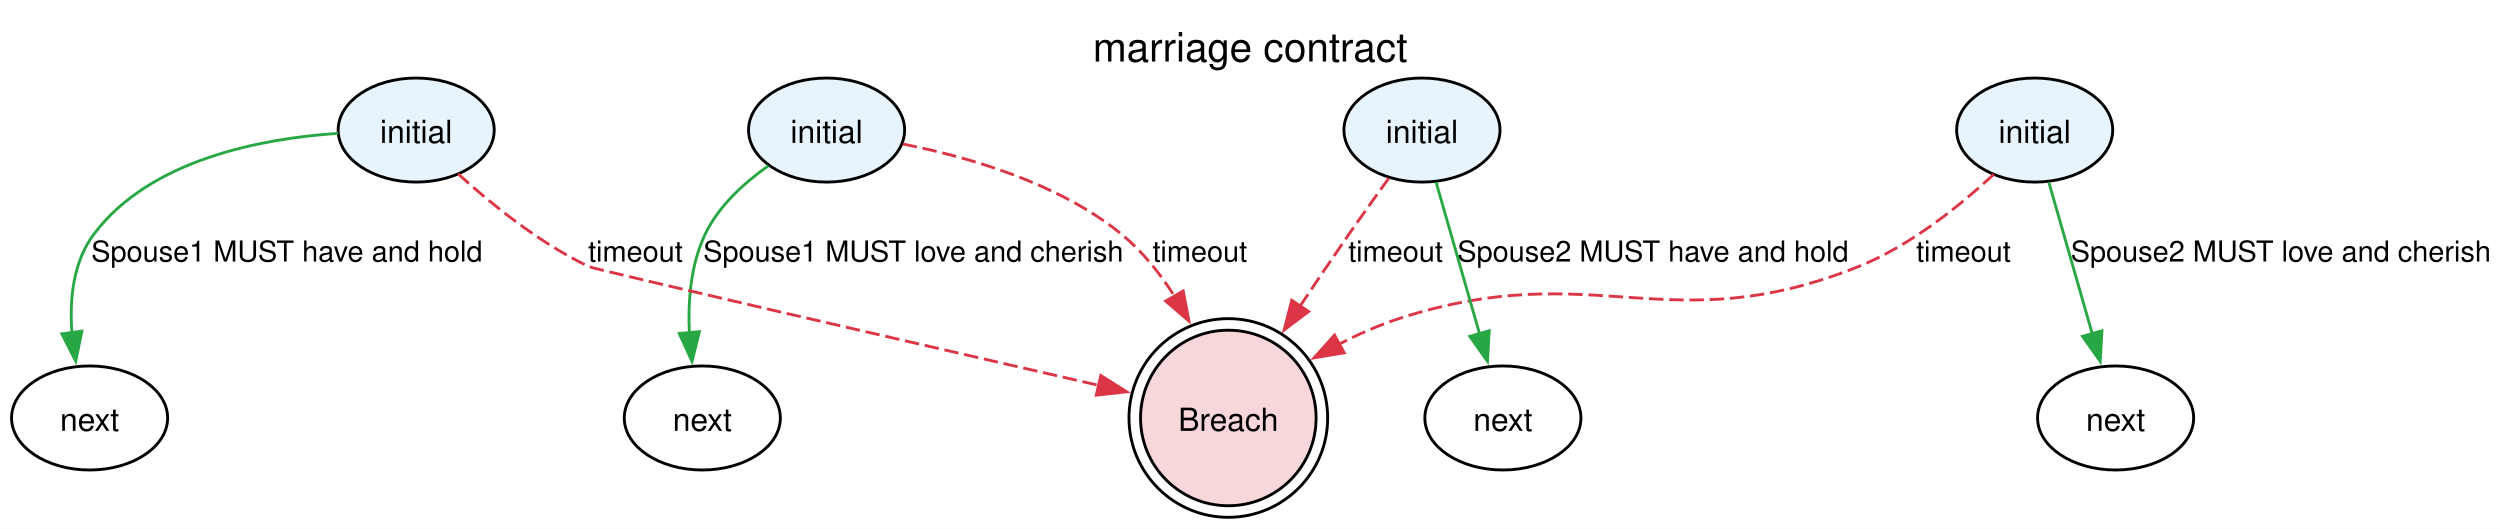
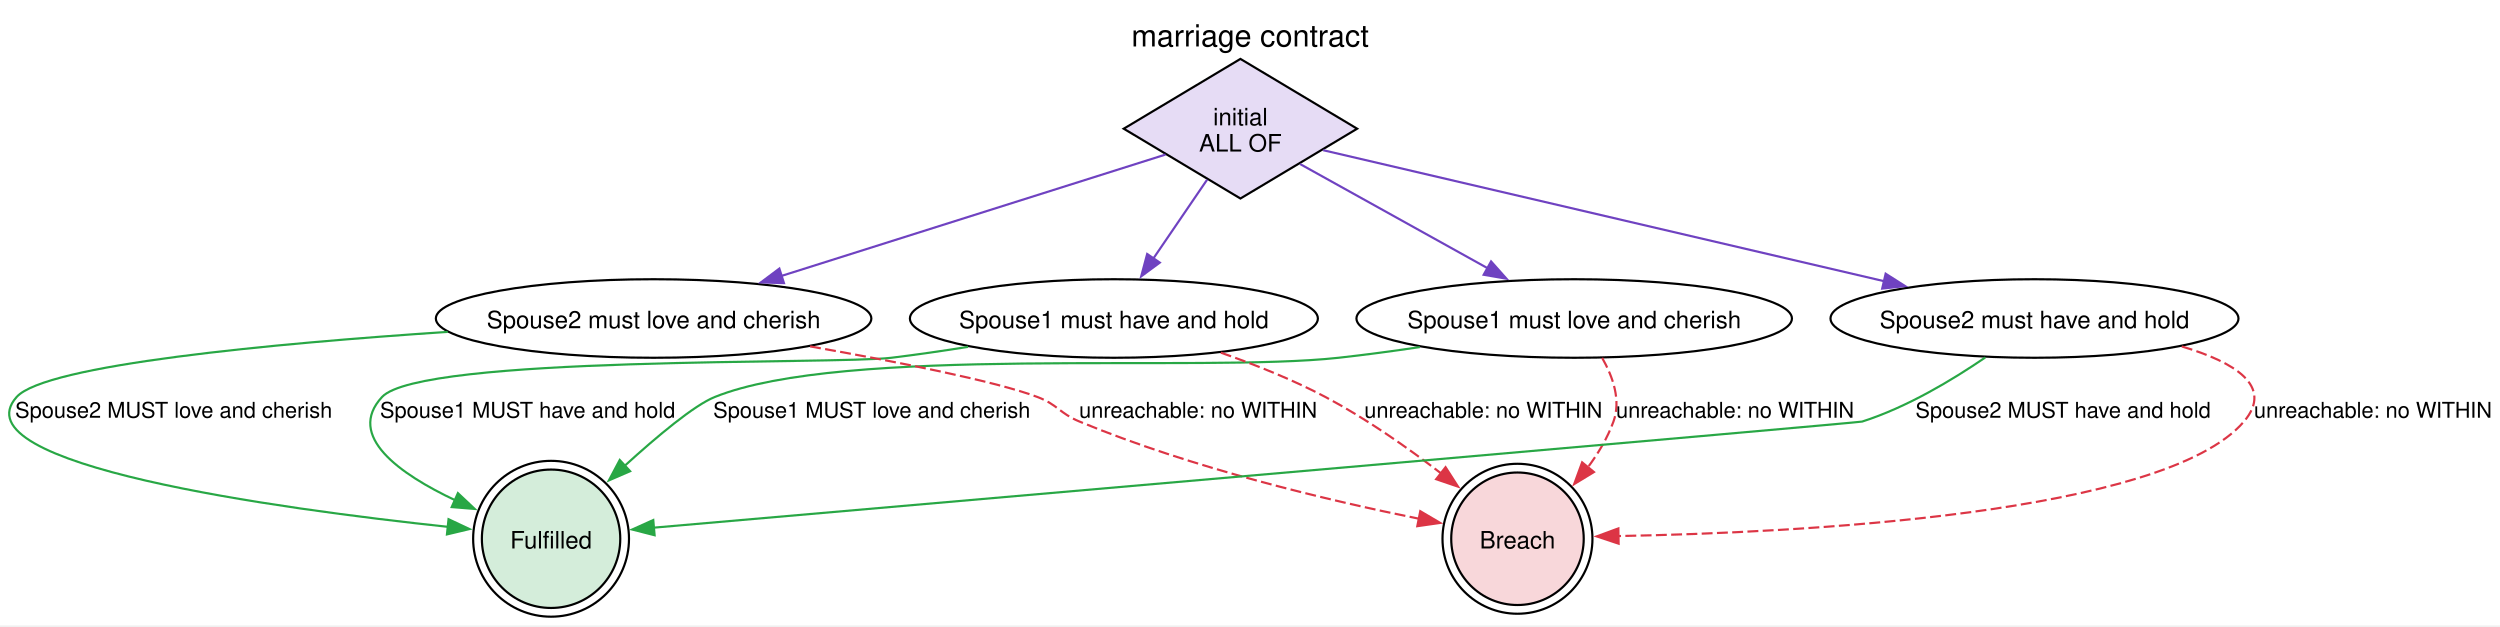
- <svg xmlns="http://www.w3.org/2000/svg" width="865pt" height="183pt" viewBox="0.00 0.00 865.00 183.00">
-   <g id="graph0" class="graph" transform="scale(1 1) rotate(0) translate(4 178.99)">
-     <polygon fill="white" stroke="none" points="-4,4 -4,-178.99 861.16,-178.99 861.16,4 -4,4" />
-     <text xml:space="preserve" text-anchor="middle" x="428.58" y="-157.69" font-family="Helvetica,sans-Serif" font-size="14.00">marriage contract</text>
+ <svg xmlns="http://www.w3.org/2000/svg" width="1146pt" height="287pt" viewBox="0.00 0.00 1146.00 287.00">
+   <g id="graph0" class="graph" transform="scale(1 1) rotate(0) translate(4 282.69)">
+     <polygon fill="white" stroke="none" points="-4,4 -4,-282.69 1142.14,-282.69 1142.14,4 -4,4" />
+     <text xml:space="preserve" text-anchor="middle" x="569.07" y="-261.39" font-family="Helvetica,sans-Serif" font-size="14.00">marriage contract</text>
    <g id="node1" class="node">
-       <ellipse fill="#e8f4fd" stroke="black" cx="282" cy="-133.99" rx="27" ry="18" />
-       <text xml:space="preserve" text-anchor="middle" x="282" y="-129.54" font-family="Helvetica,sans-Serif" font-size="11.00">initial</text>
+       <polygon fill="#e6dcf5" stroke="black" points="564.61,-255.69 511.11,-223.69 564.61,-191.69 618.11,-223.69 564.61,-255.69" />
+       <text xml:space="preserve" text-anchor="middle" x="564.61" y="-225.24" font-family="Helvetica,sans-Serif" font-size="11.00">initial</text>
+       <text xml:space="preserve" text-anchor="middle" x="564.61" y="-213.24" font-family="Helvetica,sans-Serif" font-size="11.00">ALL OF</text>
    </g>
    <g id="node2" class="node">
-       <ellipse fill="#ffffff" stroke="black" cx="239" cy="-34.37" rx="27" ry="18" />
-       <text xml:space="preserve" text-anchor="middle" x="239" y="-29.92" font-family="Helvetica,sans-Serif" font-size="11.00">next</text>
+       <ellipse fill="#ffffff" stroke="black" cx="717.61" cy="-136.69" rx="99.82" ry="18" />
+       <text xml:space="preserve" text-anchor="middle" x="717.61" y="-132.24" font-family="Helvetica,sans-Serif" font-size="11.00">Spouse1 must love and cherish</text>
    </g>
    <g id="edge1" class="edge">
-       <path fill="none" stroke="#28a745" d="M261.88,-121.64C253.51,-115.76 244.67,-107.75 240,-97.99 235.01,-87.54 233.99,-74.95 234.51,-63.81" />
-       <polygon fill="#28a745" stroke="#28a745" points="237.99,-64.24 235.43,-53.96 231.02,-63.6 237.99,-64.24" />
-       <text xml:space="preserve" text-anchor="middle" x="312" y="-88.49" font-family="Helvetica,sans-Serif" font-size="10.00">Spouse1 MUST love and cherish</text>
+       <path fill="none" stroke="#6f42c1" d="M591.96,-207.49C615.89,-194.2 650.95,-174.72 677.96,-159.72" />
+       <polygon fill="#6f42c1" stroke="#6f42c1" points="679.51,-162.86 686.56,-154.94 676.11,-156.74 679.51,-162.86" />
+     </g>
+     <g id="node5" class="node">
+       <ellipse fill="#ffffff" stroke="black" cx="506.61" cy="-136.69" rx="93.51" ry="18" />
+       <text xml:space="preserve" text-anchor="middle" x="506.61" y="-132.24" font-family="Helvetica,sans-Serif" font-size="11.00">Spouse1 must have and hold</text>
+     </g>
+     <g id="edge2" class="edge">
+       <path fill="none" stroke="#6f42c1" d="M549.37,-200.36C541.77,-189.21 532.52,-175.66 524.57,-164.01" />
+       <polygon fill="#6f42c1" stroke="#6f42c1" points="527.65,-162.31 519.12,-156.02 521.86,-166.26 527.65,-162.31" />
+     </g>
+     <g id="node6" class="node">
+       <ellipse fill="#ffffff" stroke="black" cx="295.61" cy="-136.69" rx="99.82" ry="18" />
+       <text xml:space="preserve" text-anchor="middle" x="295.61" y="-132.24" font-family="Helvetica,sans-Serif" font-size="11.00">Spouse2 must love and cherish</text>
+     </g>
+     <g id="edge3" class="edge">
+       <path fill="none" stroke="#6f42c1" d="M530.27,-211.84C485.88,-197.81 407.9,-173.17 354.1,-156.17" />
+       <polygon fill="#6f42c1" stroke="#6f42c1" points="355.37,-152.91 344.78,-153.23 353.26,-159.58 355.37,-152.91" />
+     </g>
+     <g id="node7" class="node">
+       <ellipse fill="#ffffff" stroke="black" cx="928.61" cy="-136.69" rx="93.51" ry="18" />
+       <text xml:space="preserve" text-anchor="middle" x="928.61" y="-132.24" font-family="Helvetica,sans-Serif" font-size="11.00">Spouse2 must have and hold</text>
+     </g>
+     <g id="edge4" class="edge">
+       <path fill="none" stroke="#6f42c1" d="M602.53,-213.84C663.36,-199.63 783.63,-171.55 859.88,-153.74" />
+       <polygon fill="#6f42c1" stroke="#6f42c1" points="860.38,-157.22 869.32,-151.54 858.79,-150.4 860.38,-157.22" />
    </g>
    <g id="node3" class="node">
-       <ellipse fill="#f8d7da" stroke="black" cx="421" cy="-34.37" rx="30.37" ry="30.37" />
-       <ellipse fill="none" stroke="black" cx="421" cy="-34.37" rx="34.37" ry="34.37" />
-       <text xml:space="preserve" text-anchor="middle" x="421" y="-29.92" font-family="Helvetica,sans-Serif" font-size="11.00">Breach</text>
+       <ellipse fill="#d4edda" stroke="black" cx="248.61" cy="-35.72" rx="31.72" ry="31.72" />
+       <ellipse fill="none" stroke="black" cx="248.61" cy="-35.72" rx="35.72" ry="35.72" />
+       <text xml:space="preserve" text-anchor="middle" x="248.61" y="-31.27" font-family="Helvetica,sans-Serif" font-size="11.00">Fulfilled</text>
    </g>
-     <g id="edge2" class="edge">
-       <path fill="none" stroke="#dc3545" stroke-dasharray="5,2" d="M308.34,-129.16C330.54,-124.81 362.09,-115.85 384,-97.99 391.24,-92.09 397.38,-84.37 402.46,-76.38" />
-       <polygon fill="#dc3545" stroke="#dc3545" points="405.38,-78.32 407.37,-67.91 399.32,-74.81 405.38,-78.32" />
-       <text xml:space="preserve" text-anchor="middle" x="411.15" y="-88.49" font-family="Helvetica,sans-Serif" font-size="10.00">timeout</text>
+     <g id="edge5" class="edge">
+       <path fill="none" stroke="#28a745" d="M646.86,-123.59C634.47,-121.74 621.68,-120.02 609.61,-118.69 546.31,-111.73 382.64,-124.58 323.61,-100.69 314.24,-96.9 297.55,-82.99 282.29,-69.1" />
+       <polygon fill="#28a745" stroke="#28a745" points="284.84,-66.7 275.12,-62.48 280.09,-71.84 284.84,-66.7" />
+       <text xml:space="preserve" text-anchor="middle" x="395.61" y="-91.19" font-family="Helvetica,sans-Serif" font-size="10.00">Spouse1 MUST love and cherish</text>
    </g>
    <g id="node4" class="node">
-       <ellipse fill="#e8f4fd" stroke="black" cx="140" cy="-133.99" rx="27" ry="18" />
-       <text xml:space="preserve" text-anchor="middle" x="140" y="-129.54" font-family="Helvetica,sans-Serif" font-size="11.00">initial</text>
-     </g>
-     <g id="edge3" class="edge">
-       <path fill="none" stroke="#dc3545" stroke-dasharray="5,2" d="M154.5,-118.83C165.91,-108.46 182.69,-94.84 199.75,-86.74 201.77,-85.78 312.26,-60.33 376.31,-45.62" />
-       <polygon fill="#dc3545" stroke="#dc3545" points="376.87,-49.08 385.83,-43.43 375.31,-42.26 376.87,-49.08" />
-       <text xml:space="preserve" text-anchor="middle" x="215.88" y="-88.49" font-family="Helvetica,sans-Serif" font-size="10.00">timeout</text>
-     </g>
-     <g id="node5" class="node">
-       <ellipse fill="#ffffff" stroke="black" cx="27" cy="-34.37" rx="27" ry="18" />
-       <text xml:space="preserve" text-anchor="middle" x="27" y="-29.92" font-family="Helvetica,sans-Serif" font-size="11.00">next</text>
-     </g>
-     <g id="edge4" class="edge">
-       <path fill="none" stroke="#28a745" d="M112.96,-132.85C86.7,-131.11 48.02,-123.92 28.5,-97.99 21.24,-88.34 19.99,-75.29 20.91,-63.6" />
-       <polygon fill="#28a745" stroke="#28a745" points="24.33,-64.41 22.2,-54.03 17.4,-63.47 24.33,-64.41" />
-       <text xml:space="preserve" text-anchor="middle" x="95.25" y="-88.49" font-family="Helvetica,sans-Serif" font-size="10.00">Spouse1 MUST have and hold</text>
-     </g>
-     <g id="node6" class="node">
-       <ellipse fill="#e8f4fd" stroke="black" cx="700" cy="-133.99" rx="27" ry="18" />
-       <text xml:space="preserve" text-anchor="middle" x="700" y="-129.54" font-family="Helvetica,sans-Serif" font-size="11.00">initial</text>
-     </g>
-     <g id="edge5" class="edge">
-       <path fill="none" stroke="#dc3545" stroke-dasharray="5,2" d="M685.87,-118.7C674.32,-107.97 657.01,-93.95 639,-86.74 572.97,-60.31 547.65,-90.68 480,-68.74 472.93,-66.44 465.76,-63.25 458.96,-59.74" />
-       <polygon fill="#dc3545" stroke="#dc3545" points="461.11,-56.93 450.66,-55.17 457.74,-63.06 461.11,-56.93" />
-       <text xml:space="preserve" text-anchor="middle" x="675.37" y="-88.49" font-family="Helvetica,sans-Serif" font-size="10.00">timeout</text>
-     </g>
-     <g id="node7" class="node">
-       <ellipse fill="#ffffff" stroke="black" cx="728" cy="-34.37" rx="27" ry="18" />
-       <text xml:space="preserve" text-anchor="middle" x="728" y="-29.92" font-family="Helvetica,sans-Serif" font-size="11.00">next</text>
+       <ellipse fill="#f8d7da" stroke="black" cx="691.61" cy="-35.72" rx="30.37" ry="30.37" />
+       <ellipse fill="none" stroke="black" cx="691.61" cy="-35.72" rx="34.37" ry="34.37" />
+       <text xml:space="preserve" text-anchor="middle" x="691.61" y="-31.27" font-family="Helvetica,sans-Serif" font-size="11.00">Breach</text>
    </g>
    <g id="edge6" class="edge">
-       <path fill="none" stroke="#28a745" d="M704.88,-115.98C709.03,-101.51 715.07,-80.44 719.94,-63.47" />
-       <polygon fill="#28a745" stroke="#28a745" points="723.27,-64.54 722.67,-53.96 716.55,-62.61 723.27,-64.54" />
-       <text xml:space="preserve" text-anchor="middle" x="785.16" y="-88.49" font-family="Helvetica,sans-Serif" font-size="10.00">Spouse2 MUST love and cherish</text>
-     </g>
-     <g id="node8" class="node">
-       <ellipse fill="#e8f4fd" stroke="black" cx="488" cy="-133.99" rx="27" ry="18" />
-       <text xml:space="preserve" text-anchor="middle" x="488" y="-129.54" font-family="Helvetica,sans-Serif" font-size="11.00">initial</text>
+       <path fill="none" stroke="#dc3545" stroke-dasharray="5,2" d="M730.43,-118.63C735.4,-109.93 739.13,-99.16 735.61,-89.44 732.87,-81.89 728.53,-74.66 723.61,-68.11" />
+       <polygon fill="#dc3545" stroke="#dc3545" points="726.66,-66.31 717.61,-60.8 721.25,-70.75 726.66,-66.31" />
+       <text xml:space="preserve" text-anchor="middle" x="791.36" y="-91.19" font-family="Helvetica,sans-Serif" font-size="10.00">unreachable: no WITHIN</text>
    </g>
    <g id="edge7" class="edge">
-       <path fill="none" stroke="#dc3545" stroke-dasharray="5,2" d="M476.56,-117.39C472.19,-111.36 467.19,-104.39 462.75,-97.99 457.18,-89.96 451.31,-81.28 445.78,-73.02" />
-       <polygon fill="#dc3545" stroke="#dc3545" points="448.78,-71.21 440.32,-64.83 442.95,-75.09 448.78,-71.21" />
-       <text xml:space="preserve" text-anchor="middle" x="478.88" y="-88.49" font-family="Helvetica,sans-Serif" font-size="10.00">timeout</text>
-     </g>
-     <g id="node9" class="node">
-       <ellipse fill="#ffffff" stroke="black" cx="516" cy="-34.37" rx="27" ry="18" />
-       <text xml:space="preserve" text-anchor="middle" x="516" y="-29.92" font-family="Helvetica,sans-Serif" font-size="11.00">next</text>
+       <path fill="none" stroke="#28a745" d="M439.79,-123.69C428.09,-121.83 416.01,-120.08 404.61,-118.69 378.78,-115.55 188.79,-119.79 171.11,-100.69 154.58,-82.83 179.07,-65.45 204.78,-53.32" />
+       <polygon fill="#28a745" stroke="#28a745" points="205.9,-56.65 213.62,-49.39 203.06,-50.25 205.9,-56.65" />
+       <text xml:space="preserve" text-anchor="middle" x="237.86" y="-91.19" font-family="Helvetica,sans-Serif" font-size="10.00">Spouse1 MUST have and hold</text>
    </g>
    <g id="edge8" class="edge">
-       <path fill="none" stroke="#28a745" d="M492.88,-115.98C497.03,-101.51 503.07,-80.44 507.94,-63.47" />
-       <polygon fill="#28a745" stroke="#28a745" points="511.27,-64.54 510.67,-53.96 504.55,-62.61 511.27,-64.54" />
-       <text xml:space="preserve" text-anchor="middle" x="567.91" y="-88.49" font-family="Helvetica,sans-Serif" font-size="10.00">Spouse2 MUST have and hold</text>
+       <path fill="none" stroke="#dc3545" stroke-dasharray="5,2" d="M555.62,-121.03C571.35,-115.53 588.58,-108.66 603.61,-100.69 622.16,-90.86 641.2,-77.5 656.8,-65.53" />
+       <polygon fill="#dc3545" stroke="#dc3545" points="658.64,-68.53 664.36,-59.62 654.33,-63.02 658.64,-68.53" />
+       <text xml:space="preserve" text-anchor="middle" x="675.95" y="-91.19" font-family="Helvetica,sans-Serif" font-size="10.00">unreachable: no WITHIN</text>
+     </g>
+     <g id="edge9" class="edge">
+       <path fill="none" stroke="#28a745" d="M201.25,-130.56C121.01,-125.2 16.74,-115.49 3.61,-100.69 -23.99,-69.58 123.02,-49.52 201.63,-41.16" />
+       <polygon fill="#28a745" stroke="#28a745" points="201.61,-44.68 211.19,-40.17 200.88,-37.72 201.61,-44.68" />
+       <text xml:space="preserve" text-anchor="middle" x="75.61" y="-91.19" font-family="Helvetica,sans-Serif" font-size="10.00">Spouse2 MUST love and cherish</text>
+     </g>
+     <g id="edge10" class="edge">
+       <path fill="none" stroke="#dc3545" stroke-dasharray="5,2" d="M367.33,-123.9C407.24,-116.86 452.6,-107.9 471.61,-100.69 480.87,-97.18 481.7,-93.23 490.86,-89.44 542.43,-68.07 605.11,-53.26 646.56,-44.89" />
+       <polygon fill="#dc3545" stroke="#dc3545" points="647.05,-48.36 656.18,-42.99 645.69,-41.49 647.05,-48.36" />
+       <text xml:space="preserve" text-anchor="middle" x="545.23" y="-91.19" font-family="Helvetica,sans-Serif" font-size="10.00">unreachable: no WITHIN</text>
+     </g>
+     <g id="edge11" class="edge">
+       <path fill="none" stroke="#28a745" d="M906.05,-118.83C890.9,-108.46 870.05,-95.96 849.61,-89.44 847.96,-88.91 436.73,-53.09 295.54,-40.8" />
+       <polygon fill="#28a745" stroke="#28a745" points="296.07,-37.34 285.8,-39.96 295.46,-44.31 296.07,-37.34" />
+       <text xml:space="preserve" text-anchor="middle" x="941.71" y="-91.19" font-family="Helvetica,sans-Serif" font-size="10.00">Spouse2 MUST have and hold</text>
+     </g>
+     <g id="edge12" class="edge">
+       <path fill="none" stroke="#dc3545" stroke-dasharray="5,2" d="M996.16,-123.87C1020.3,-116.69 1038.49,-105.69 1024.61,-89.44 988.25,-46.87 820.28,-38.48 737.7,-36.96" />
+       <polygon fill="#dc3545" stroke="#dc3545" points="737.97,-33.47 727.92,-36.81 737.86,-40.47 737.97,-33.47" />
+       <text xml:space="preserve" text-anchor="middle" x="1083.77" y="-91.19" font-family="Helvetica,sans-Serif" font-size="10.00">unreachable: no WITHIN</text>
    </g>
  </g>
</svg>
